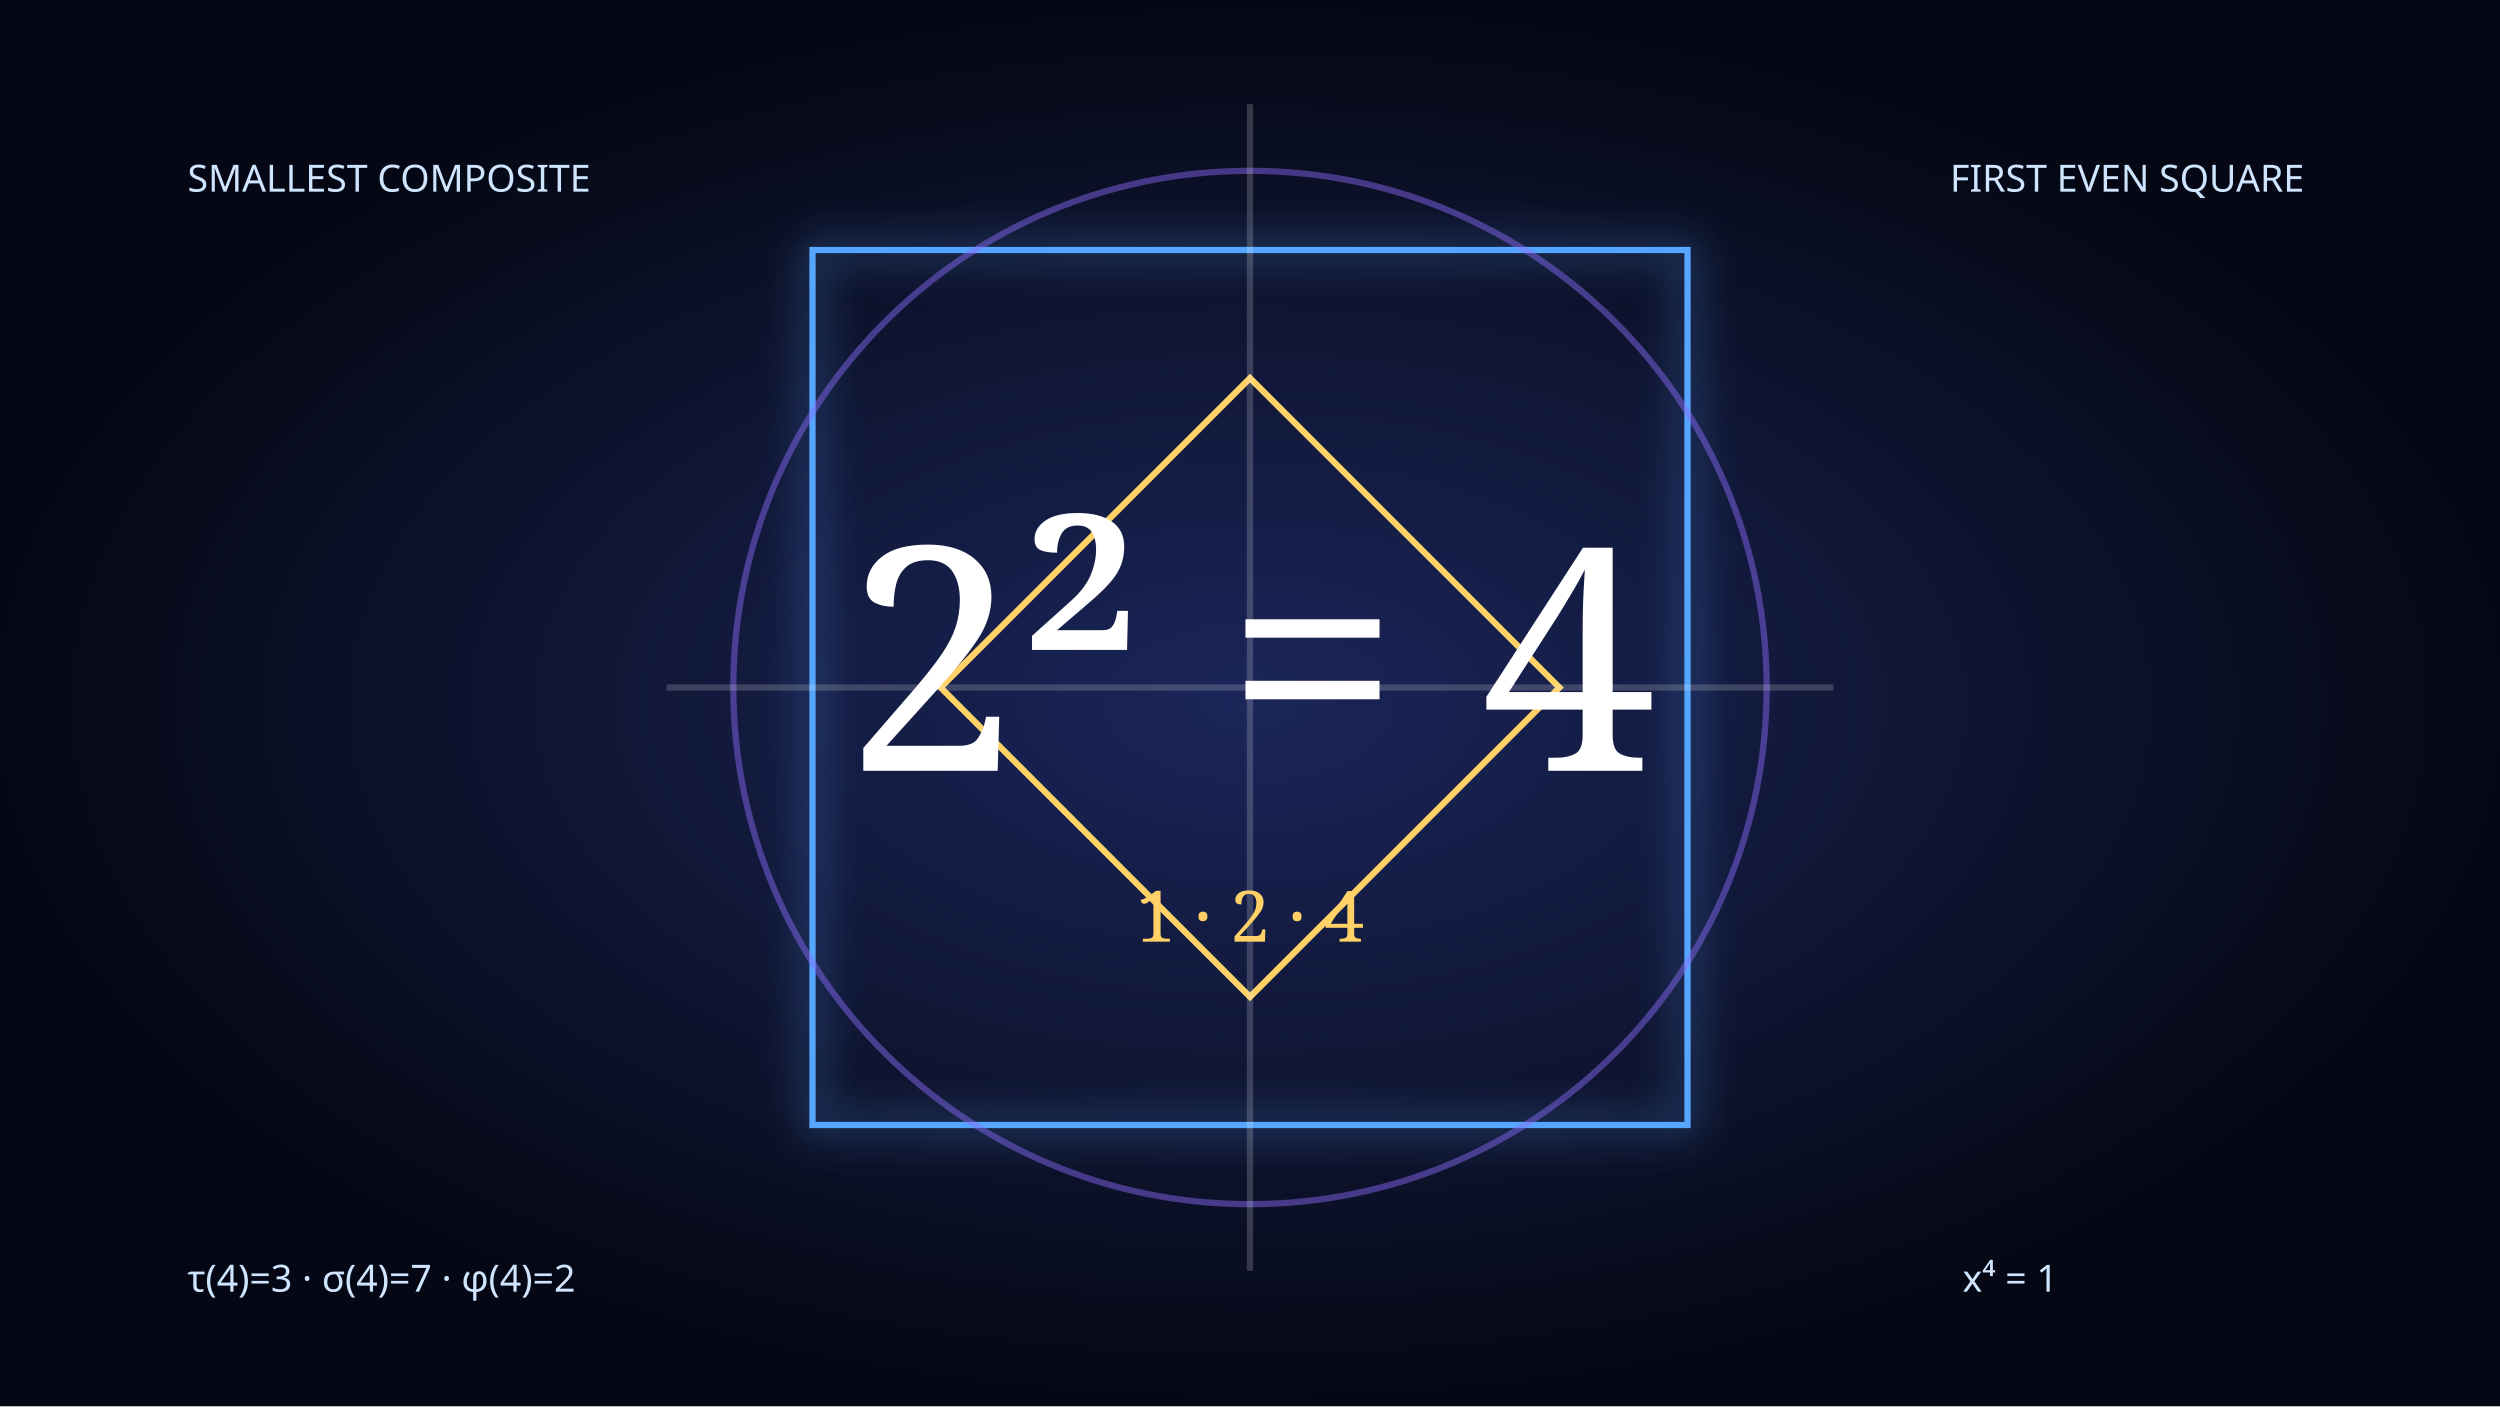
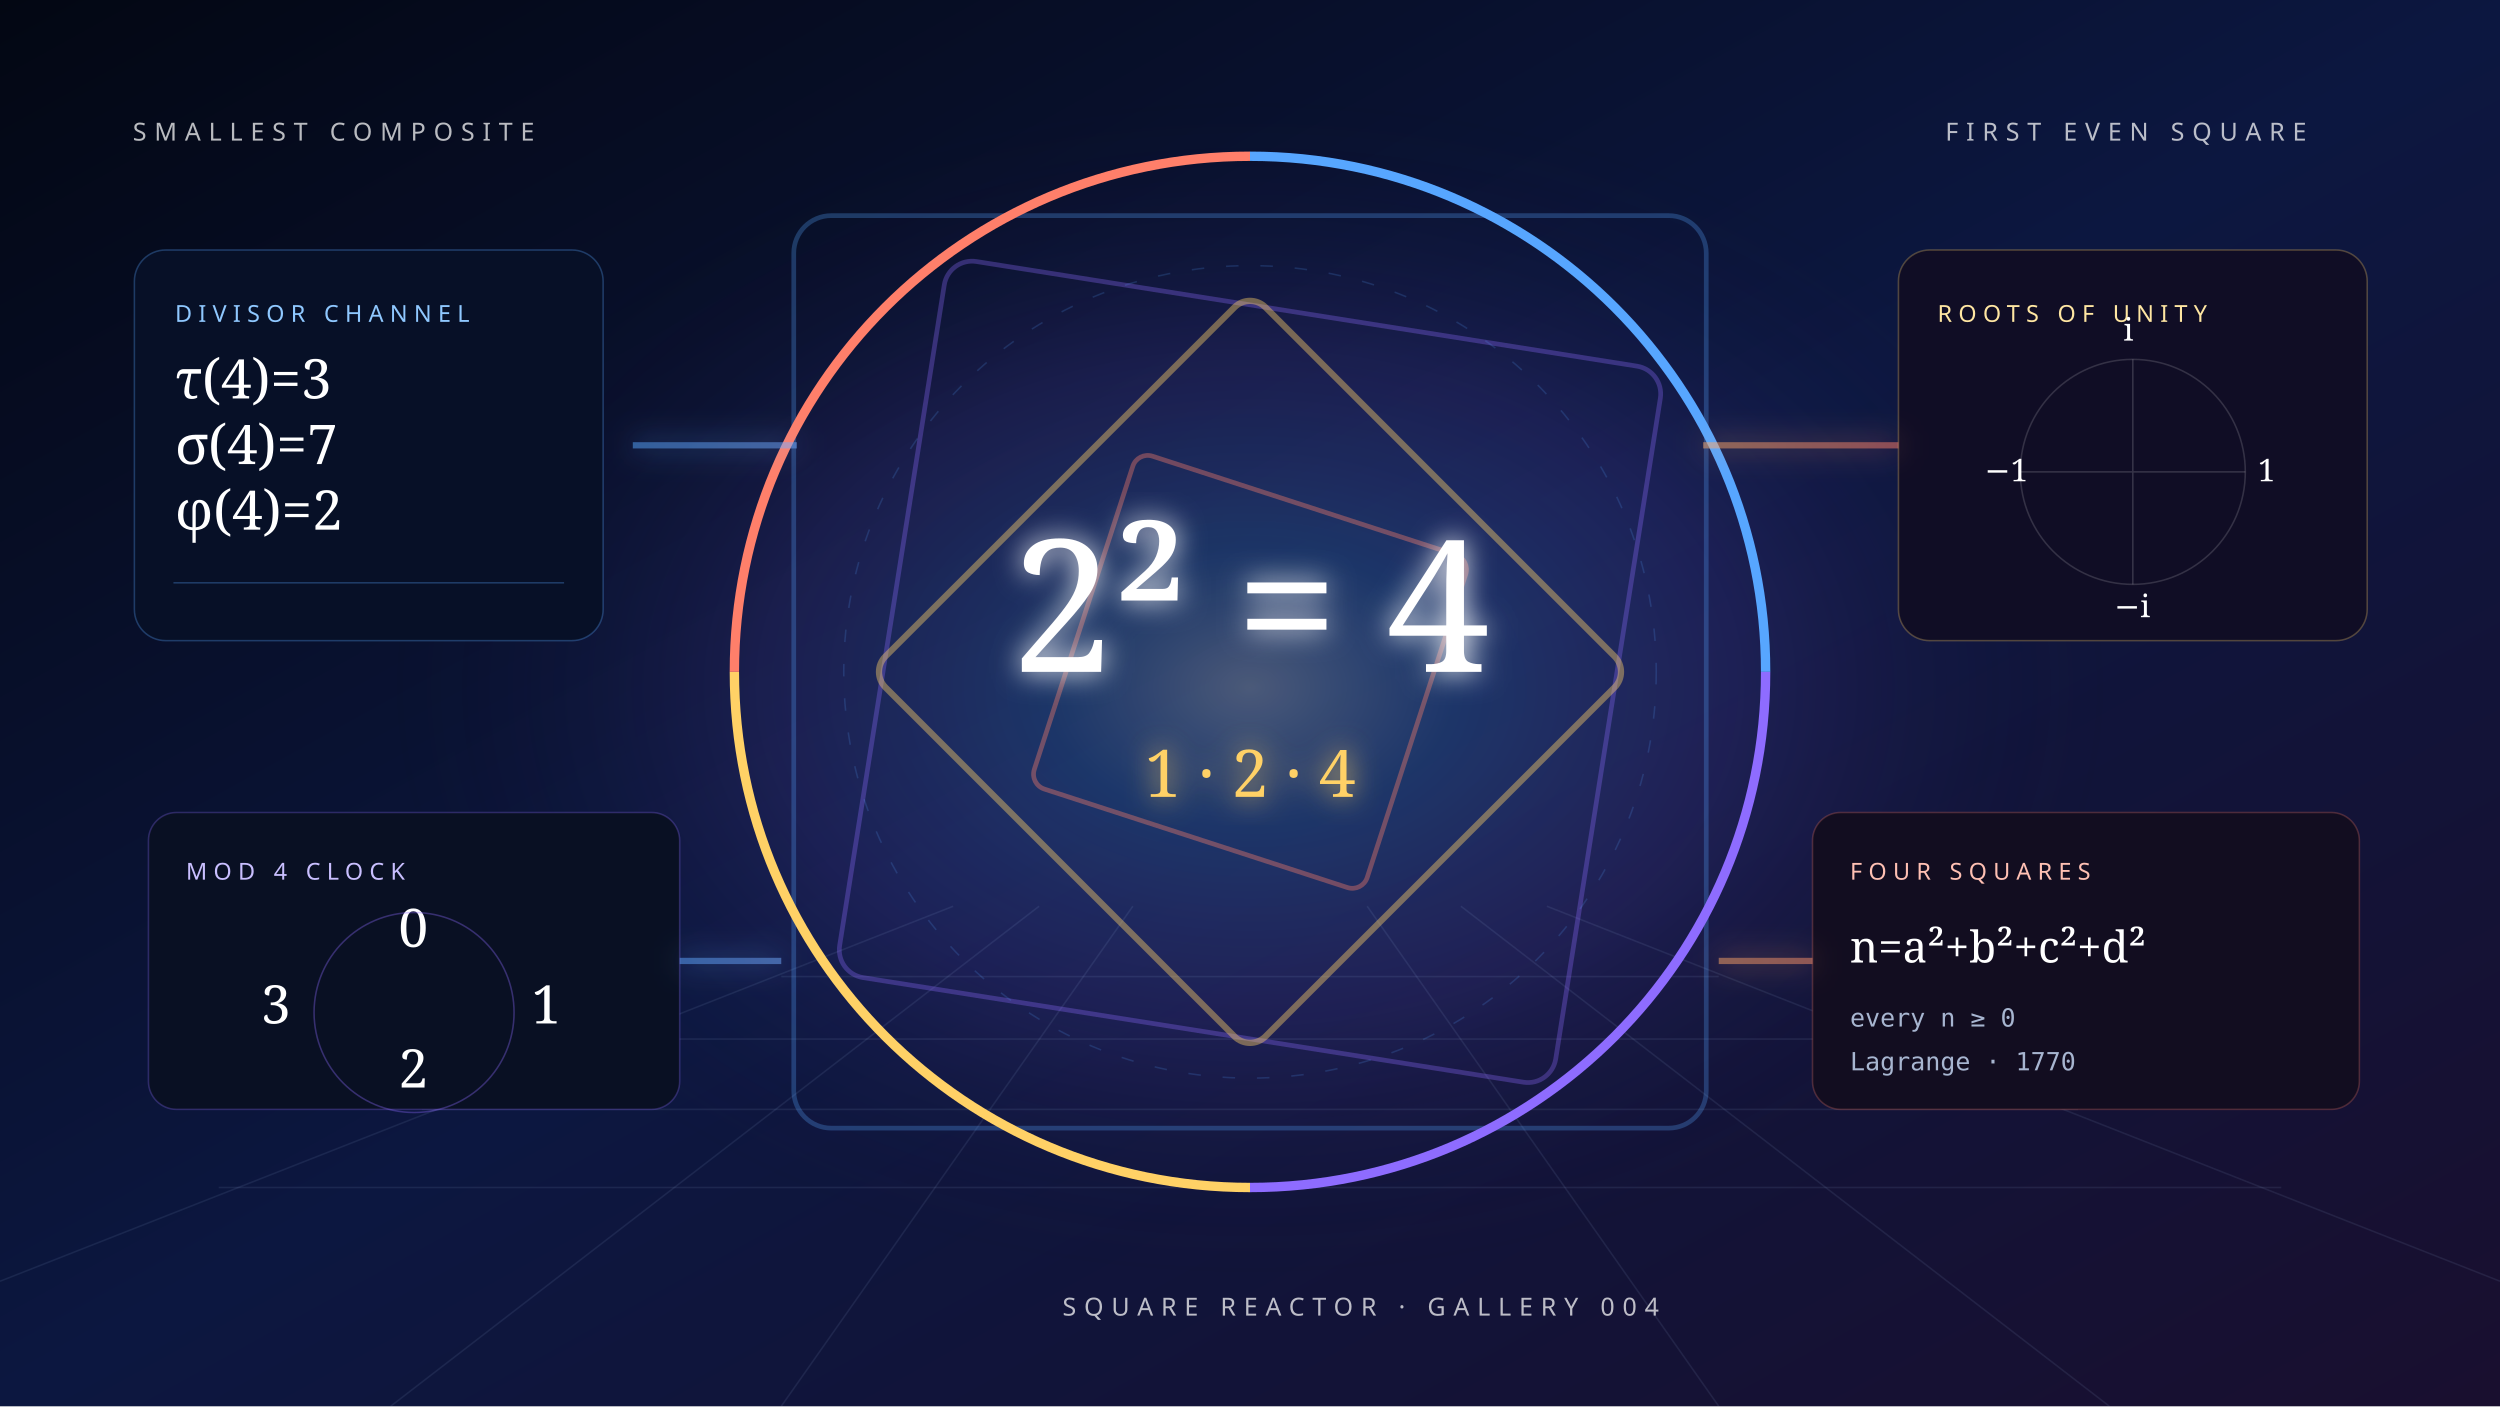
- <svg xmlns="http://www.w3.org/2000/svg" viewBox="0 0 1200 675">
+ <svg xmlns="http://www.w3.org/2000/svg" viewBox="0 0 1600 900" role="img" aria-labelledby="t d">
  <defs>
-     <radialGradient id="b">
-       <stop stop-color="#1b265a" />
-       <stop offset="1" stop-color="#050814" />
+     <linearGradient id="bg" x2="1" y2="1">
+       <stop stop-color="#030713" />
+       <stop offset=".5" stop-color="#0c1740" />
+       <stop offset="1" stop-color="#190f2f" />
+     </linearGradient>
+     <radialGradient id="core">
+       <stop stop-color="#dff6ff" stop-opacity=".3" />
+       <stop offset=".23" stop-color="#57a6ff" stop-opacity=".22" />
+       <stop offset=".55" stop-color="#8e6cff" stop-opacity=".12" />
+       <stop offset="1" stop-color="#050814" stop-opacity="0" />
    </radialGradient>
-     <filter id="g">
-       <feGaussianBlur stdDeviation="10" result="x" />
+     <linearGradient id="beam">
+       <stop stop-color="#57a6ff" />
+       <stop offset=".48" stop-color="#c8b7ff" />
+       <stop offset=".72" stop-color="#ffd166" />
+       <stop offset="1" stop-color="#ff7f6a" />
+     </linearGradient>
+     <filter id="glow">
+       <feGaussianBlur stdDeviation="9" result="b" />
      <feMerge>
-         <feMergeNode in="x" />
+         <feMergeNode in="b" />
        <feMergeNode in="SourceGraphic" />
      </feMerge>
    </filter>
  </defs>
-   <rect width="1200" height="675" fill="url(#b)" />
-   <g transform="translate(600 330)" fill="none" stroke-width="3">
-     <rect x="-210" y="-210" width="420" height="420" stroke="#57a6ff" filter="url(#g)" />
-     <rect x="-105" y="-105" width="210" height="210" stroke="#ffd166" transform="rotate(45)" />
-     <circle r="248" stroke="#8e6cff" opacity=".45" />
-     <line x1="-280" y1="0" x2="280" y2="0" stroke="#fff" opacity=".18" />
-     <line x1="0" y1="-280" x2="0" y2="280" stroke="#fff" opacity=".18" />
+   <rect width="1600" height="900" fill="url(#bg)" />
+   <ellipse cx="800" cy="440" rx="570" ry="390" fill="url(#core)" />
+   <g stroke="#b6d9ff" stroke-opacity=".09">
+     <path d="M0 820L610 580M1600 820L990 580M250 900L665 580M1350 900L935 580M500 900L725 580M1100 900L875 580" />
+     <path d="M140 760H1460M270 710H1330M390 665H1210M500 625H1100" />
  </g>
-   <g font-family="Georgia,serif" text-anchor="middle">
-     <text x="600" y="370" font-size="150" fill="#fff">2² = 4</text>
-     <text x="600" y="452" font-size="34" fill="#ffd166">1 · 2 · 4</text>
+   <g transform="translate(800 430)" fill="none">
+     <rect x="-292" y="-292" width="584" height="584" rx="24" stroke="#57a6ff" stroke-opacity=".28" stroke-width="3" />
+     <rect x="-232" y="-232" width="464" height="464" rx="18" stroke="#8e6cff" stroke-opacity=".32" stroke-width="3" transform="rotate(9)" />
+     <rect x="-172" y="-172" width="344" height="344" rx="14" stroke="#ffd166" stroke-opacity=".42" stroke-width="4" transform="rotate(45)" />
+     <rect x="-112" y="-112" width="224" height="224" rx="10" stroke="#ff7f6a" stroke-opacity=".38" stroke-width="3" transform="rotate(18)" />
+     <circle r="330" stroke="#fff" stroke-opacity=".11" />
+     <circle r="260" stroke="#57a6ff" stroke-opacity=".18" stroke-dasharray="8 14" />
+     <path d="M0-330A330 330 0 0 1 330 0" stroke="#57a6ff" stroke-width="6" />
+     <path d="M330 0A330 330 0 0 1 0 330" stroke="#8e6cff" stroke-width="6" />
+     <path d="M0 330A330 330 0 0 1-330 0" stroke="#ffd166" stroke-width="6" />
+     <path d="M-330 0A330 330 0 0 1 0-330" stroke="#ff7f6a" stroke-width="6" />
  </g>
-   <g font-family="system-ui,sans-serif" font-size="18" fill="#cfe5ff">
-     <text x="90" y="92">SMALLEST COMPOSITE</text>
-     <text x="936" y="92">FIRST EVEN SQUARE</text>
-     <text x="90" y="620">τ(4)=3 · σ(4)=7 · φ(4)=2</text>
-     <text x="942" y="620">x⁴ = 1</text>
+   <g filter="url(#glow)">
+     <text x="800" y="430" text-anchor="middle" fill="#fff" font-family="Georgia,serif" font-size="118">2² = 4</text>
+     <text x="800" y="510" text-anchor="middle" fill="#ffd166" font-family="Georgia,serif" font-size="42">1 · 2 · 4</text>
+   </g>
+   <g transform="translate(86 160)">
+     <rect width="300" height="250" rx="20" fill="#071027" stroke="#57a6ff" stroke-opacity=".3" />
+     <text x="26" y="46" fill="#8fc8ff" font-family="system-ui,sans-serif" font-size="15" letter-spacing="4">DIVISOR CHANNEL</text>
+     <text x="26" y="95" fill="#fff" font-family="Georgia,serif" font-size="35">τ(4)=3</text>
+     <text x="26" y="137" fill="#fff" font-family="Georgia,serif" font-size="35">σ(4)=7</text>
+     <text x="26" y="179" fill="#fff" font-family="Georgia,serif" font-size="35">φ(4)=2</text>
+     <path d="M25 213H275" stroke="#57a6ff" stroke-opacity=".3" />
+   </g>
+   <g transform="translate(1215 160)">
+     <rect width="300" height="250" rx="20" fill="#100d25" stroke="#ffd166" stroke-opacity=".28" />
+     <text x="25" y="46" fill="#ffe6a2" font-family="system-ui,sans-serif" font-size="15" letter-spacing="4">ROOTS OF UNITY</text>
+     <g transform="translate(150 142)" fill="none">
+       <circle r="72" stroke="#fff" stroke-opacity=".15" />
+       <path d="M-72 0H72M0-72V72" stroke="#fff" stroke-opacity=".16" />
+     </g>
+     <g fill="#fff" font-family="Georgia,serif" font-size="20">
+       <text x="230" y="148">1</text>
+       <text x="144" y="58">i</text>
+       <text x="55" y="148">−1</text>
+       <text x="138" y="235">−i</text>
+     </g>
+   </g>
+   <g transform="translate(95 520)">
+     <rect width="340" height="190" rx="18" fill="#091023" stroke="#8e6cff" stroke-opacity=".28" />
+     <text x="24" y="43" fill="#c9bfff" font-family="system-ui,sans-serif" font-size="15" letter-spacing="4">MOD 4 CLOCK</text>
+     <g fill="#fff" font-family="Georgia,serif" font-size="34">
+       <text x="160" y="86">0</text>
+       <text x="245" y="135">1</text>
+       <text x="160" y="176">2</text>
+       <text x="72" y="135">3</text>
+     </g>
+     <circle cx="170" cy="128" r="64" fill="none" stroke="#8e6cff" stroke-opacity=".35" />
+   </g>
+   <g transform="translate(1160 520)">
+     <rect width="350" height="190" rx="18" fill="#120d20" stroke="#ff7f6a" stroke-opacity=".25" />
+     <text x="24" y="43" fill="#ffc0b3" font-family="system-ui,sans-serif" font-size="15" letter-spacing="4">FOUR SQUARES</text>
+     <text x="24" y="96" fill="#fff" font-family="Georgia,serif" font-size="28">n=a²+b²+c²+d²</text>
+     <text x="24" y="137" fill="#a7b5d0" font-family="ui-monospace,monospace" font-size="16">every n ≥ 0</text>
+     <text x="24" y="165" fill="#a7b5d0" font-family="ui-monospace,monospace" font-size="16">Lagrange · 1770</text>
+   </g>
+   <path d="M405 285H510M1090 285H1215M435 615H500M1100 615H1160" stroke="url(#beam)" stroke-width="4" opacity=".52" filter="url(#glow)" />
+   <g font-family="system-ui,sans-serif" fill="#fff" opacity=".72" font-size="16" letter-spacing="5">
+     <text x="85" y="90">SMALLEST COMPOSITE</text>
+     <text x="1245" y="90">FIRST EVEN SQUARE</text>
+     <text x="680" y="842">SQUARE REACTOR · GALLERY 004</text>
  </g>
</svg>
